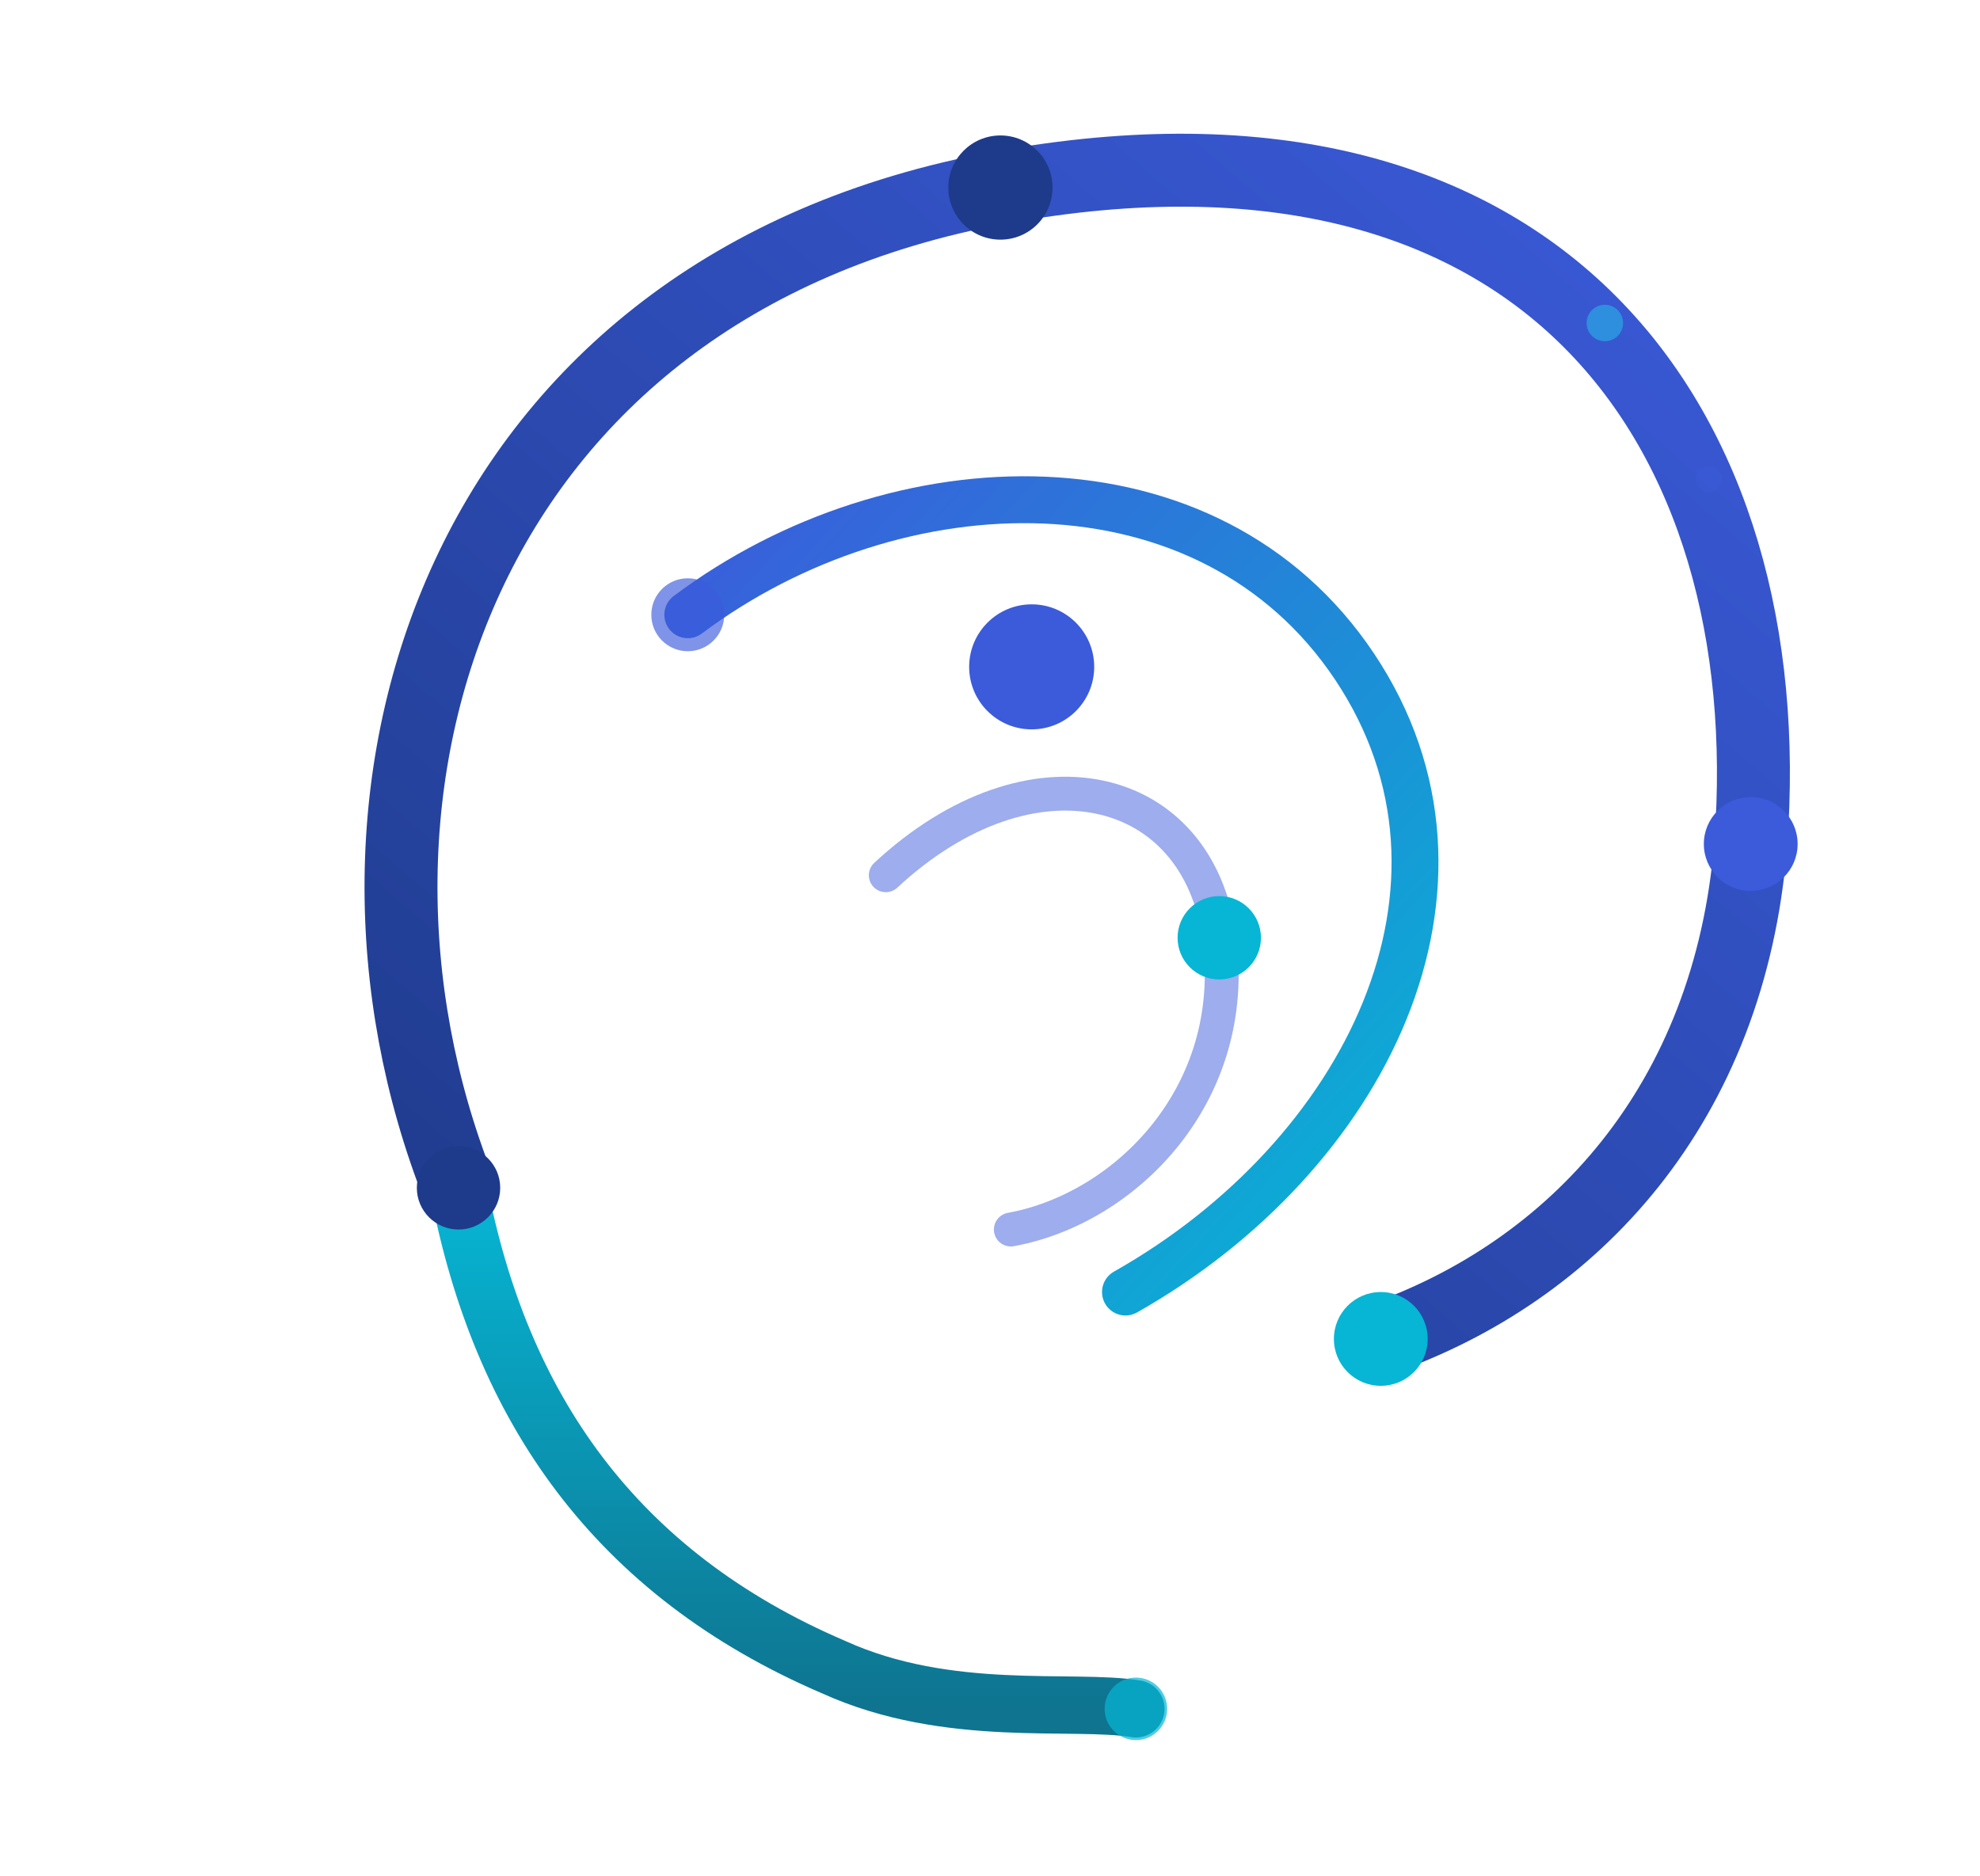
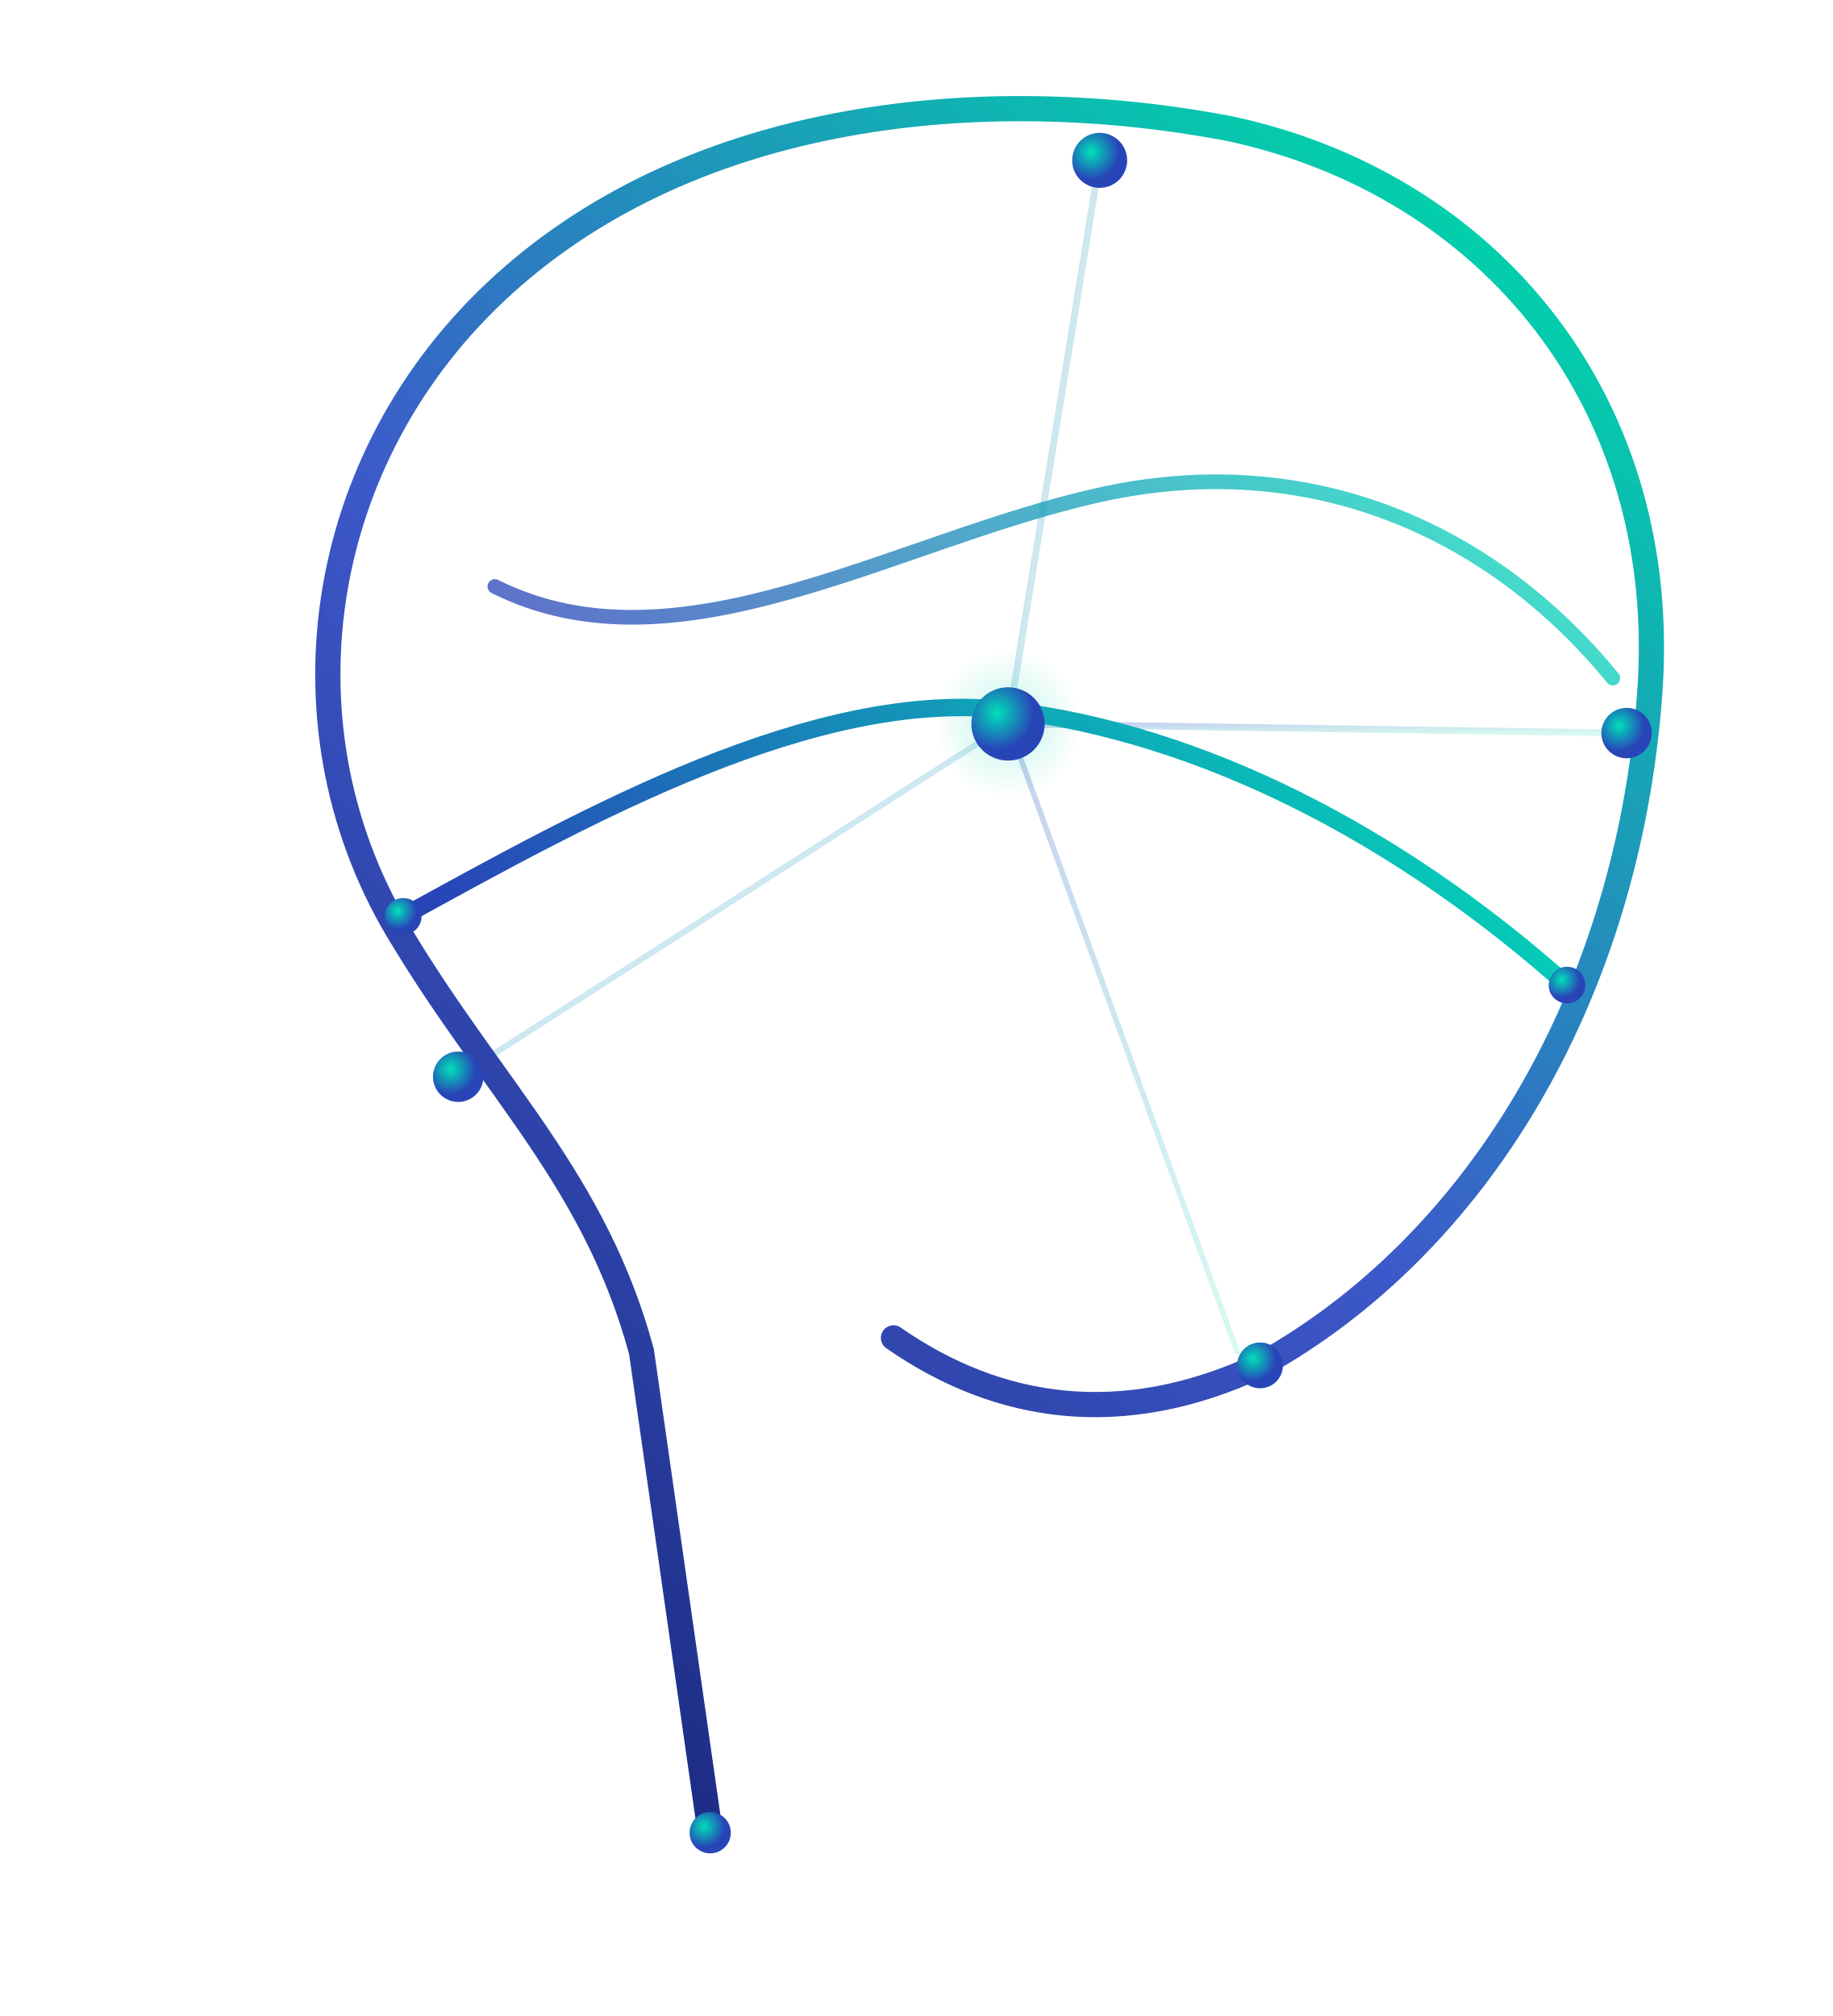
- <svg xmlns="http://www.w3.org/2000/svg" viewBox="0 0 380 360" version="1.1" style="fill-rule:evenodd;clip-rule:evenodd;stroke-linecap:round;stroke-linejoin:round;">
+ <svg xmlns="http://www.w3.org/2000/svg" viewBox="0 0 400 440">
  <defs>
-     <linearGradient id="brainArc" x1="0%" y1="100%" x2="100%" y2="0%">
-       <stop offset="0%" stop-color="#1e3a8a" />
-       <stop offset="100%" stop-color="#3b5bdb" />
+     <linearGradient id="brainFlow" x1="20%" y1="100%" x2="80%" y2="0%">
+       <stop offset="0%" stop-color="#1A2980" />
+       <stop offset="50%" stop-color="#3D58CA" />
+       <stop offset="100%" stop-color="#00D4AA" />
    </linearGradient>
-     <linearGradient id="neural" x1="0%" y1="0%" x2="100%" y2="100%">
-       <stop offset="0%" stop-color="#3b5bdb" />
-       <stop offset="100%" stop-color="#06b6d4" />
+     <linearGradient id="foldFlow" x1="0%" y1="50%" x2="100%" y2="30%">
+       <stop offset="0%" stop-color="#2845B8" />
+       <stop offset="100%" stop-color="#00E0B8" />
    </linearGradient>
-     <linearGradient id="stem" x1="50%" y1="0%" x2="50%" y2="100%">
-       <stop offset="0%" stop-color="#06b6d4" />
-       <stop offset="100%" stop-color="#0e7490" />
+     <linearGradient id="edgeFlow" x1="0%" y1="0%" x2="100%" y2="100%">
+       <stop offset="0%" stop-color="#3D58CA" stop-opacity="0.30" />
+       <stop offset="100%" stop-color="#00D4AA" stop-opacity="0.15" />
    </linearGradient>
+     <radialGradient id="nodeGlow" cx="35%" cy="35%">
+       <stop offset="0%" stop-color="#00E0B8" />
+       <stop offset="100%" stop-color="#2845B8" />
+     </radialGradient>
+     <radialGradient id="hubHalo" cx="50%" cy="50%">
+       <stop offset="0%" stop-color="#00D4AA" stop-opacity="0.25" />
+       <stop offset="100%" stop-color="#00D4AA" stop-opacity="0" />
+     </radialGradient>
  </defs>
-   <path d="M 88,228            C 58,152 88,55 192,36            C 296,17 342,82 336,162            C 332,212 302,244 265,257" fill="none" stroke="url(#brainArc)" stroke-width="14" />
-   <path d="M 132,118            C 172,88 232,86 260,128            C 288,170 262,222 216,248" fill="none" stroke="url(#neural)" stroke-width="9" />
-   <path d="M 170,168            C 198,142 230,150 234,180            C 238,210 216,232 194,236" fill="none" stroke="#3b5bdb" stroke-width="6.5" opacity="0.5" />
-   <path d="M 88,228            C 96,270 118,302 160,320            C 182,330 206,326 218,328" fill="none" stroke="url(#stem)" stroke-width="11" />
-   <circle cx="192" cy="36" r="10" fill="#1e3a8a" />
-   <circle cx="336" cy="162" r="9" fill="#3b5bdb" />
-   <circle cx="198" cy="128" r="12" fill="#3b5bdb" />
-   <circle cx="234" cy="180" r="8" fill="#06b6d4" />
-   <circle cx="265" cy="257" r="9" fill="#06b6d4" />
-   <circle cx="88" cy="228" r="8" fill="#1e3a8a" />
-   <circle cx="132" cy="118" r="7" fill="#3b5bdb" opacity="0.65" />
-   <circle cx="218" cy="328" r="6" fill="#06b6d4" opacity="0.7" />
-   <circle cx="308" cy="62" r="3.5" fill="#22d3ee" opacity="0.45" />
-   <circle cx="328" cy="92" r="2.5" fill="#3b5bdb" opacity="0.35" />
+   <g fill="none" stroke-linecap="round" stroke-linejoin="round">
+     <line x1="240" y1="35" x2="220" y2="158" stroke="url(#edgeFlow)" stroke-width="1.5" />
+     <line x1="220" y1="158" x2="355" y2="160" stroke="url(#edgeFlow)" stroke-width="1.5" />
+     <line x1="100" y1="235" x2="220" y2="158" stroke="url(#edgeFlow)" stroke-width="1.3" />
+     <line x1="220" y1="158" x2="270" y2="295" stroke="url(#edgeFlow)" stroke-width="1.2" />
+     <path d="M 155 400              C 150 365, 145 330, 140 295              C 130 258, 108 238, 88 205              C 60 160, 68 100, 110 62              C 152 24, 215 18, 268 28              C 325 40, 365 88, 360 152              C 355 218, 322 272, 275 298              C 245 312, 218 308, 195 292" stroke="url(#brainFlow)" stroke-width="5.5" />
+     <path d="M 88 200              C 128 178, 178 150, 220 155              C 262 160, 305 182, 342 215" stroke="url(#foldFlow)" stroke-width="3.8" />
+     <path d="M 108 128              C 148 148, 195 118, 240 108              C 285 98, 325 115, 352 148" stroke="url(#foldFlow)" stroke-width="3.2" opacity="0.75" />
+     <circle cx="220" cy="158" r="16" fill="url(#hubHalo)" />
+     <circle cx="220" cy="158" r="8" fill="url(#nodeGlow)" />
+     <circle cx="240" cy="35" r="6" fill="url(#nodeGlow)" />
+     <circle cx="355" cy="160" r="5.5" fill="url(#nodeGlow)" />
+     <circle cx="100" cy="235" r="5.5" fill="url(#nodeGlow)" />
+     <circle cx="275" cy="298" r="5" fill="url(#nodeGlow)" />
+     <circle cx="155" cy="400" r="4.5" fill="url(#nodeGlow)" />
+     <circle cx="88" cy="200" r="4" fill="url(#nodeGlow)" />
+     <circle cx="342" cy="215" r="4" fill="url(#nodeGlow)" />
+   </g>
</svg>
